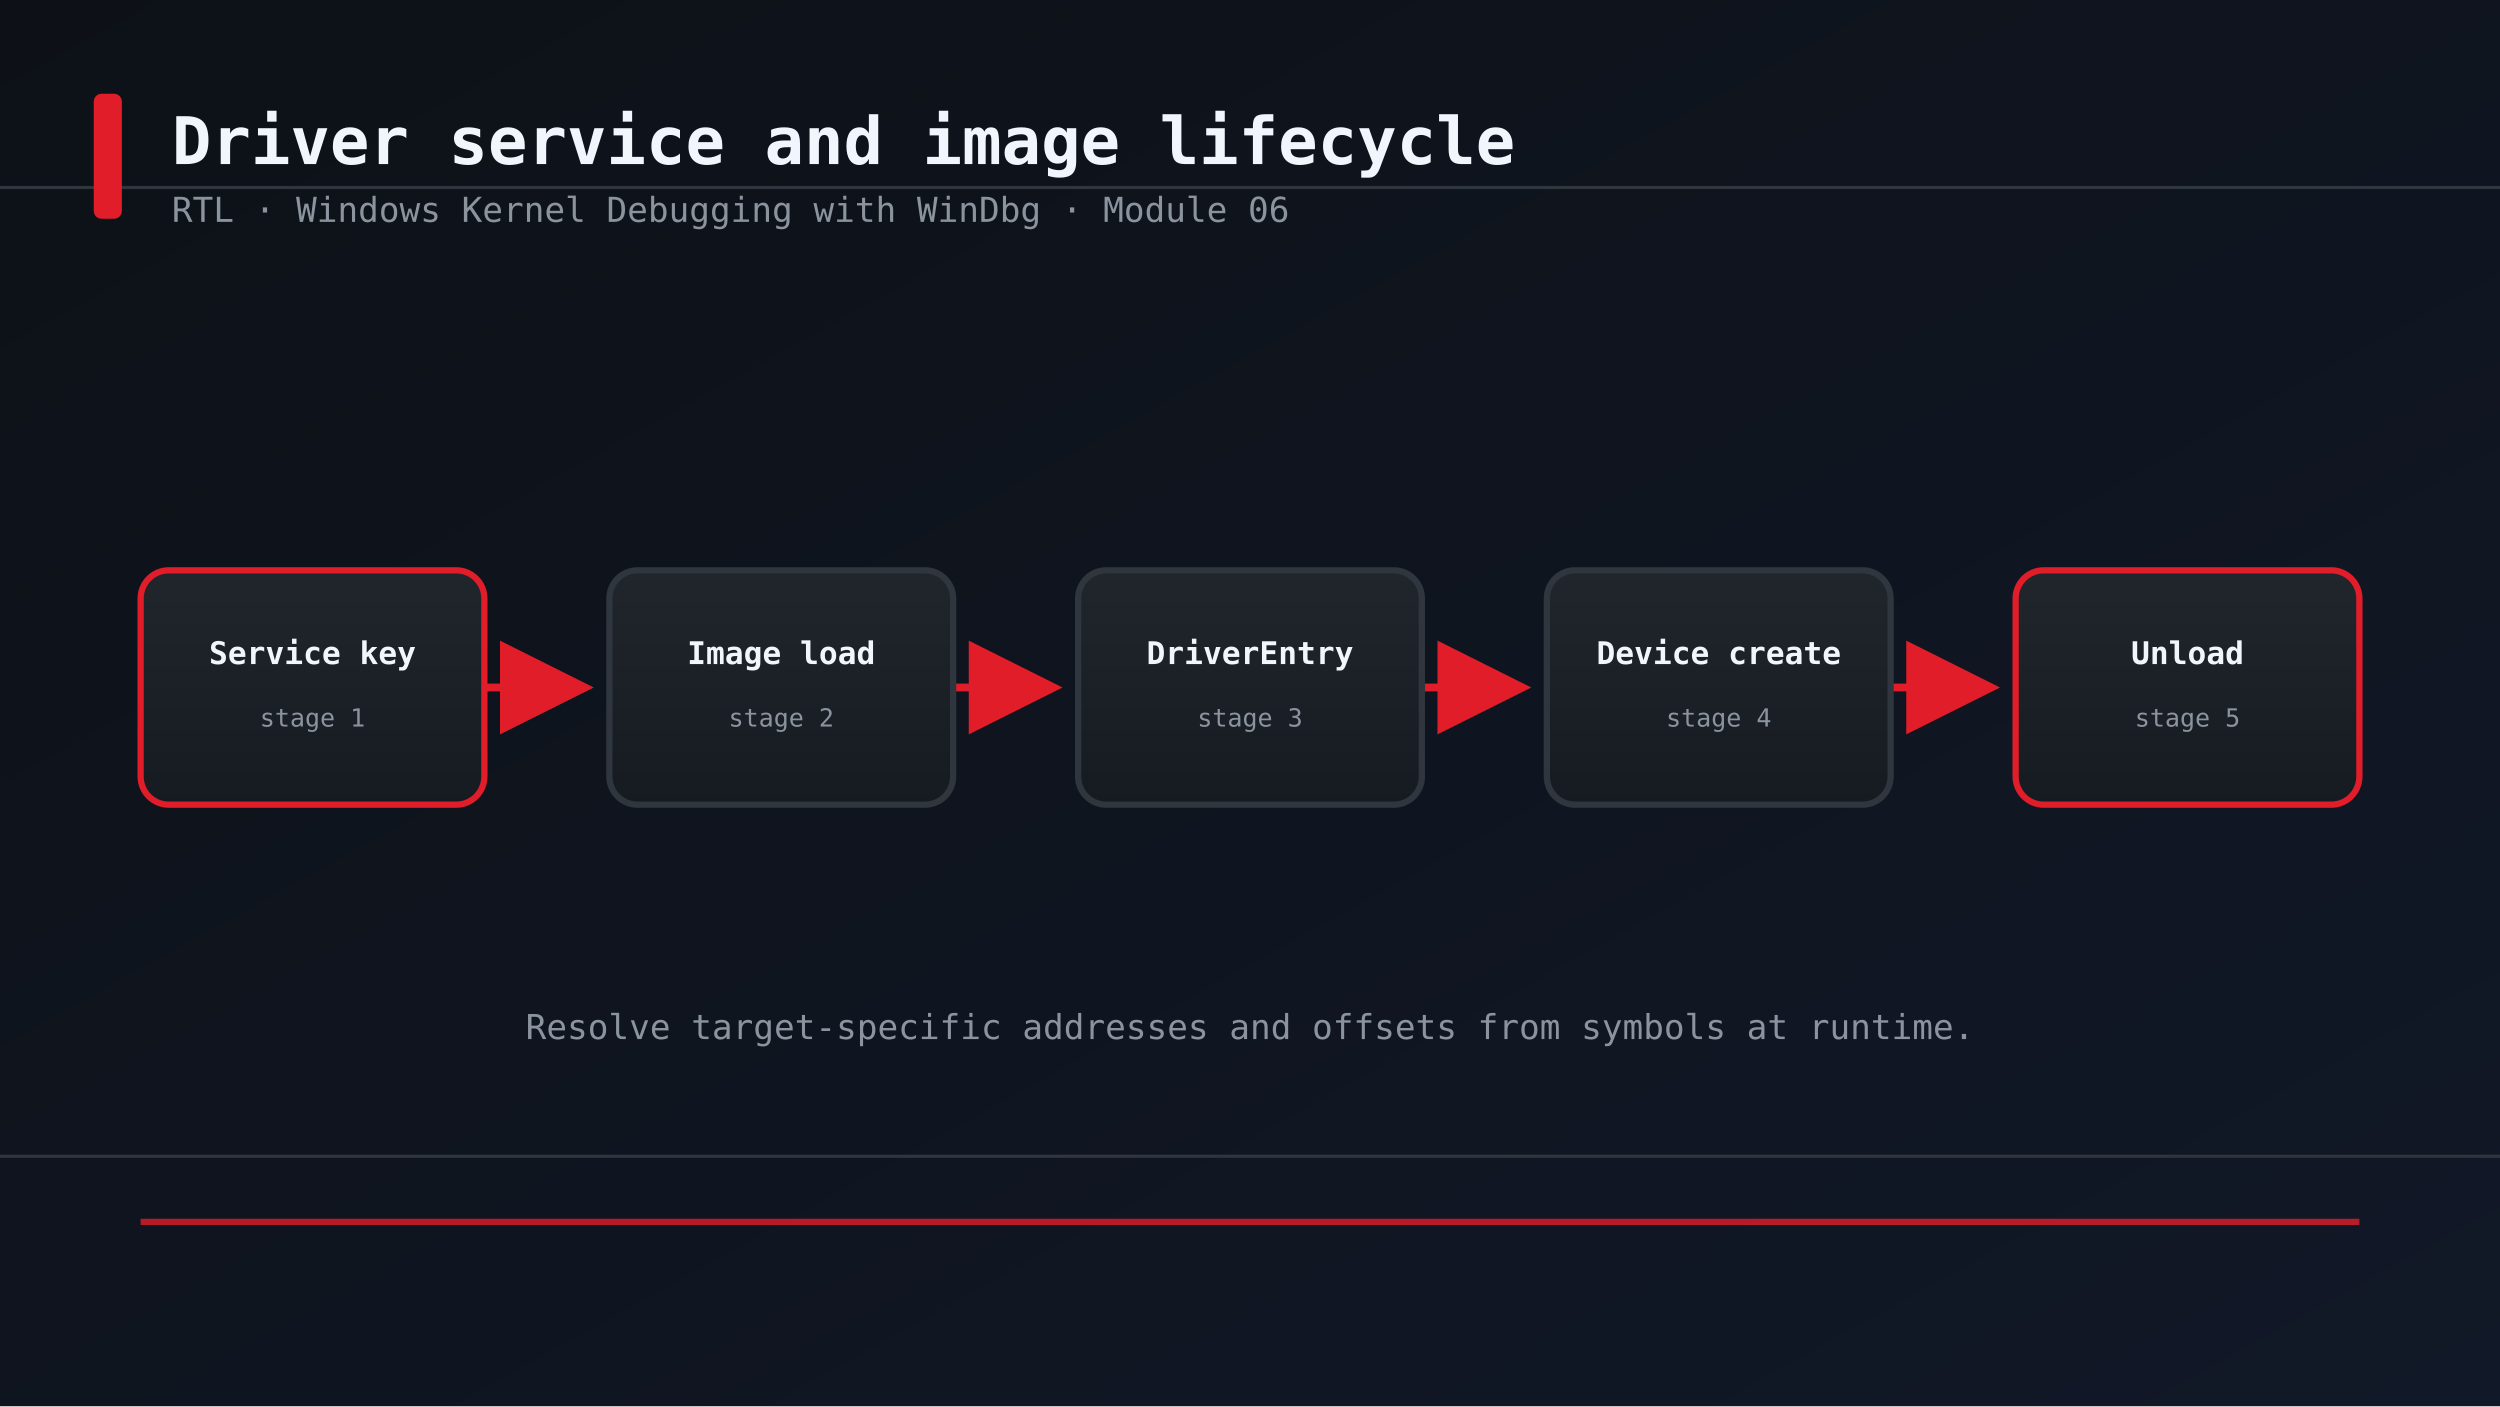
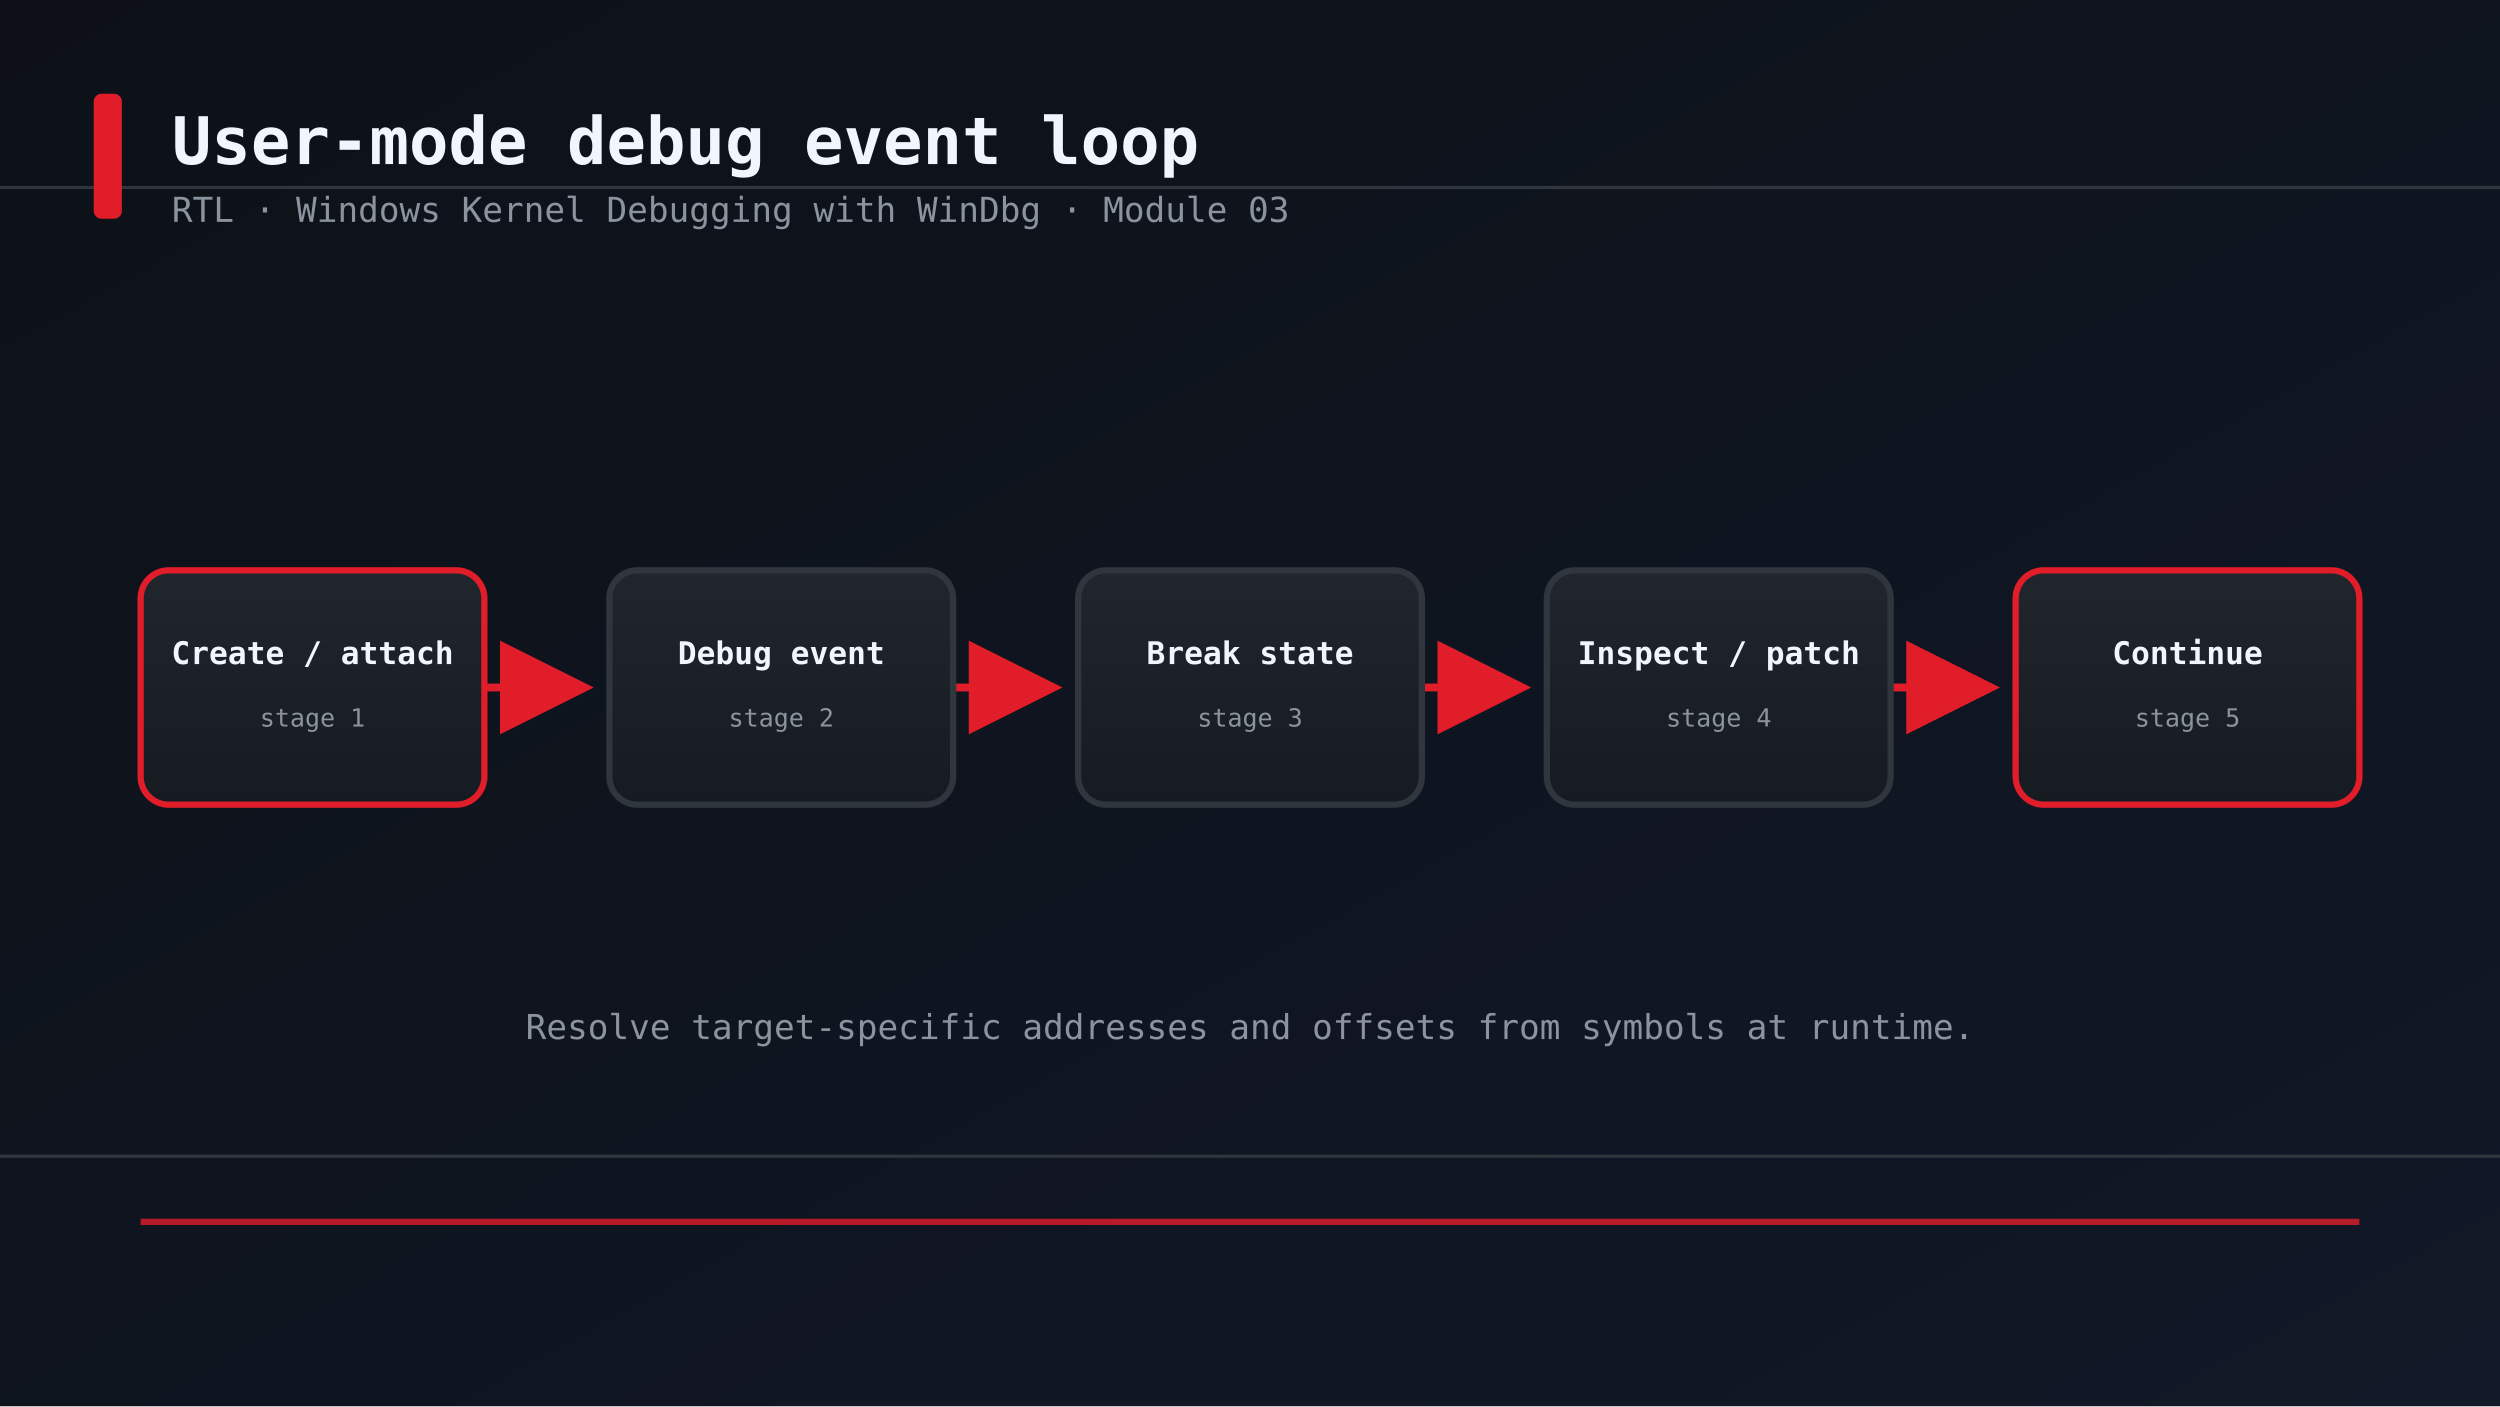
<svg xmlns="http://www.w3.org/2000/svg" viewBox="0 0 1600 900" width="100%" role="img" aria-labelledby="title desc">
  <defs>
    <linearGradient id="bg" x1="0" y1="0" x2="1" y2="1">
      <stop offset="0" stop-color="#0d1117" />
      <stop offset="1" stop-color="#111827" />
    </linearGradient>
    <linearGradient id="panel" x1="0" y1="0" x2="0" y2="1">
      <stop offset="0" stop-color="#21262d" />
      <stop offset="1" stop-color="#161b22" />
    </linearGradient>
    <marker id="arrow" markerWidth="12" markerHeight="12" refX="10" refY="6" orient="auto">
      <path d="M0,0 L12,6 L0,12 z" fill="#e11d2a" />
    </marker>
    <style>
      .title { fill:#f0f6fc; font:700 42px ui-monospace,SFMono-Regular,Consolas,monospace; }
      .subtitle { fill:#8b949e; font:22px ui-monospace,SFMono-Regular,Consolas,monospace; }
      .label { fill:#f0f6fc; font:700 20px ui-monospace,SFMono-Regular,Consolas,monospace; }
      .small { fill:#8b949e; font:16px ui-monospace,SFMono-Regular,Consolas,monospace; }
      .arrow { stroke:#e11d2a; stroke-width:5; marker-end:url(#arrow); }
    </style>
  </defs>
  <rect width="1600" height="900" fill="url(#bg)" />
  <path d="M0 120 H1600 M0 740 H1600" stroke="#30363d" stroke-width="2" />
  <rect x="60" y="60" width="18" height="80" rx="5" fill="#e11d2a" />
-   <text x="110" y="105" class="title">Driver service and image lifecycle</text>
-   <text x="110" y="142" class="subtitle">RTL · Windows Kernel Debugging with WinDbg · Module 06</text>
+   <text x="110" y="105" class="title">User-mode debug event loop</text>
+   <text x="110" y="142" class="subtitle">RTL · Windows Kernel Debugging with WinDbg · Module 03</text>
  <line x1="310" y1="440" x2="370" y2="440" class="arrow" />
  <line x1="610" y1="440" x2="670" y2="440" class="arrow" />
  <line x1="910" y1="440" x2="970" y2="440" class="arrow" />
  <line x1="1210" y1="440" x2="1270" y2="440" class="arrow" />
  <g>
    <rect x="90" y="365" width="220" height="150" rx="18" fill="url(#panel)" stroke="#e11d2a" stroke-width="4" />
-     <text x="200" y="425" text-anchor="middle" class="label">Service key</text>
+     <text x="200" y="425" text-anchor="middle" class="label">Create / attach</text>
    <text x="200" y="465" text-anchor="middle" class="small">stage 1</text>
  </g>
  <g>
    <rect x="390" y="365" width="220" height="150" rx="18" fill="url(#panel)" stroke="#30363d" stroke-width="4" />
-     <text x="500" y="425" text-anchor="middle" class="label">Image load</text>
+     <text x="500" y="425" text-anchor="middle" class="label">Debug event</text>
    <text x="500" y="465" text-anchor="middle" class="small">stage 2</text>
  </g>
  <g>
    <rect x="690" y="365" width="220" height="150" rx="18" fill="url(#panel)" stroke="#30363d" stroke-width="4" />
-     <text x="800" y="425" text-anchor="middle" class="label">DriverEntry</text>
+     <text x="800" y="425" text-anchor="middle" class="label">Break state</text>
    <text x="800" y="465" text-anchor="middle" class="small">stage 3</text>
  </g>
  <g>
    <rect x="990" y="365" width="220" height="150" rx="18" fill="url(#panel)" stroke="#30363d" stroke-width="4" />
-     <text x="1100" y="425" text-anchor="middle" class="label">Device create</text>
+     <text x="1100" y="425" text-anchor="middle" class="label">Inspect / patch</text>
    <text x="1100" y="465" text-anchor="middle" class="small">stage 4</text>
  </g>
  <g>
    <rect x="1290" y="365" width="220" height="150" rx="18" fill="url(#panel)" stroke="#e11d2a" stroke-width="4" />
-     <text x="1400" y="425" text-anchor="middle" class="label">Unload</text>
+     <text x="1400" y="425" text-anchor="middle" class="label">Continue</text>
    <text x="1400" y="465" text-anchor="middle" class="small">stage 5</text>
  </g>
  <text x="800" y="665" text-anchor="middle" class="subtitle">Resolve target-specific addresses and offsets from symbols at runtime.</text>
  <rect x="90" y="780" width="1420" height="4" fill="#e11d2a" opacity=".8" />
</svg>
